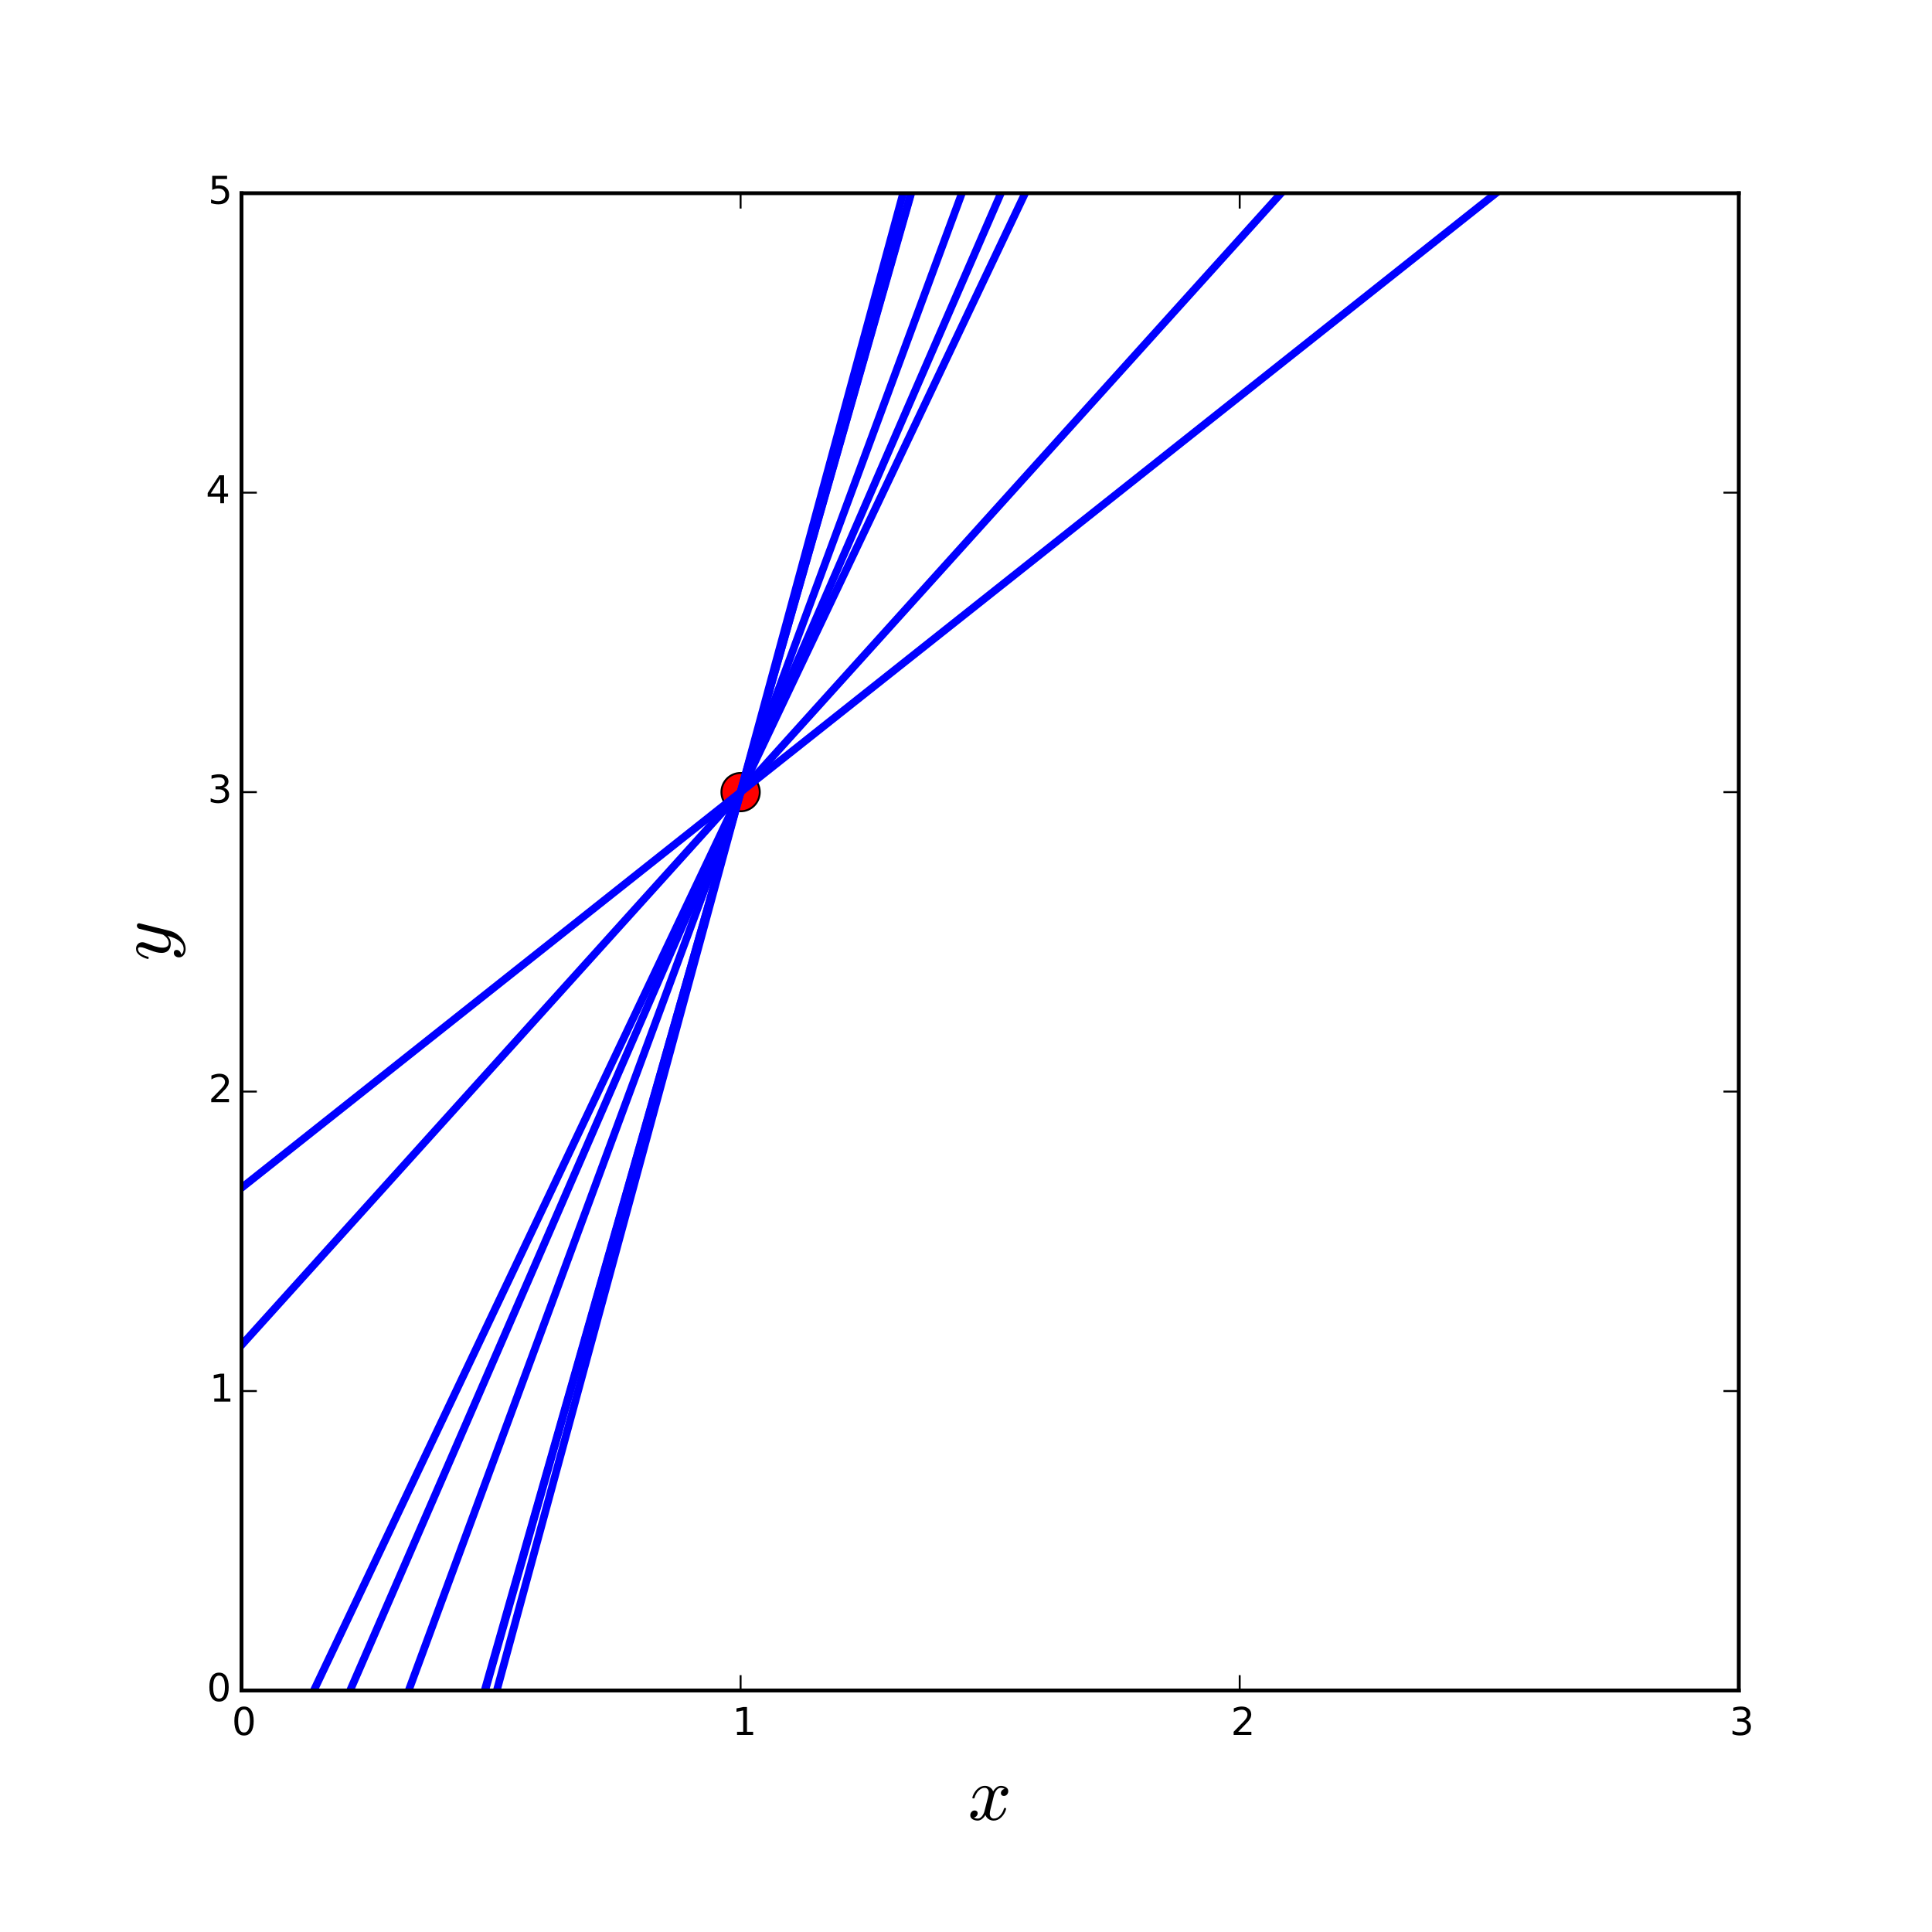
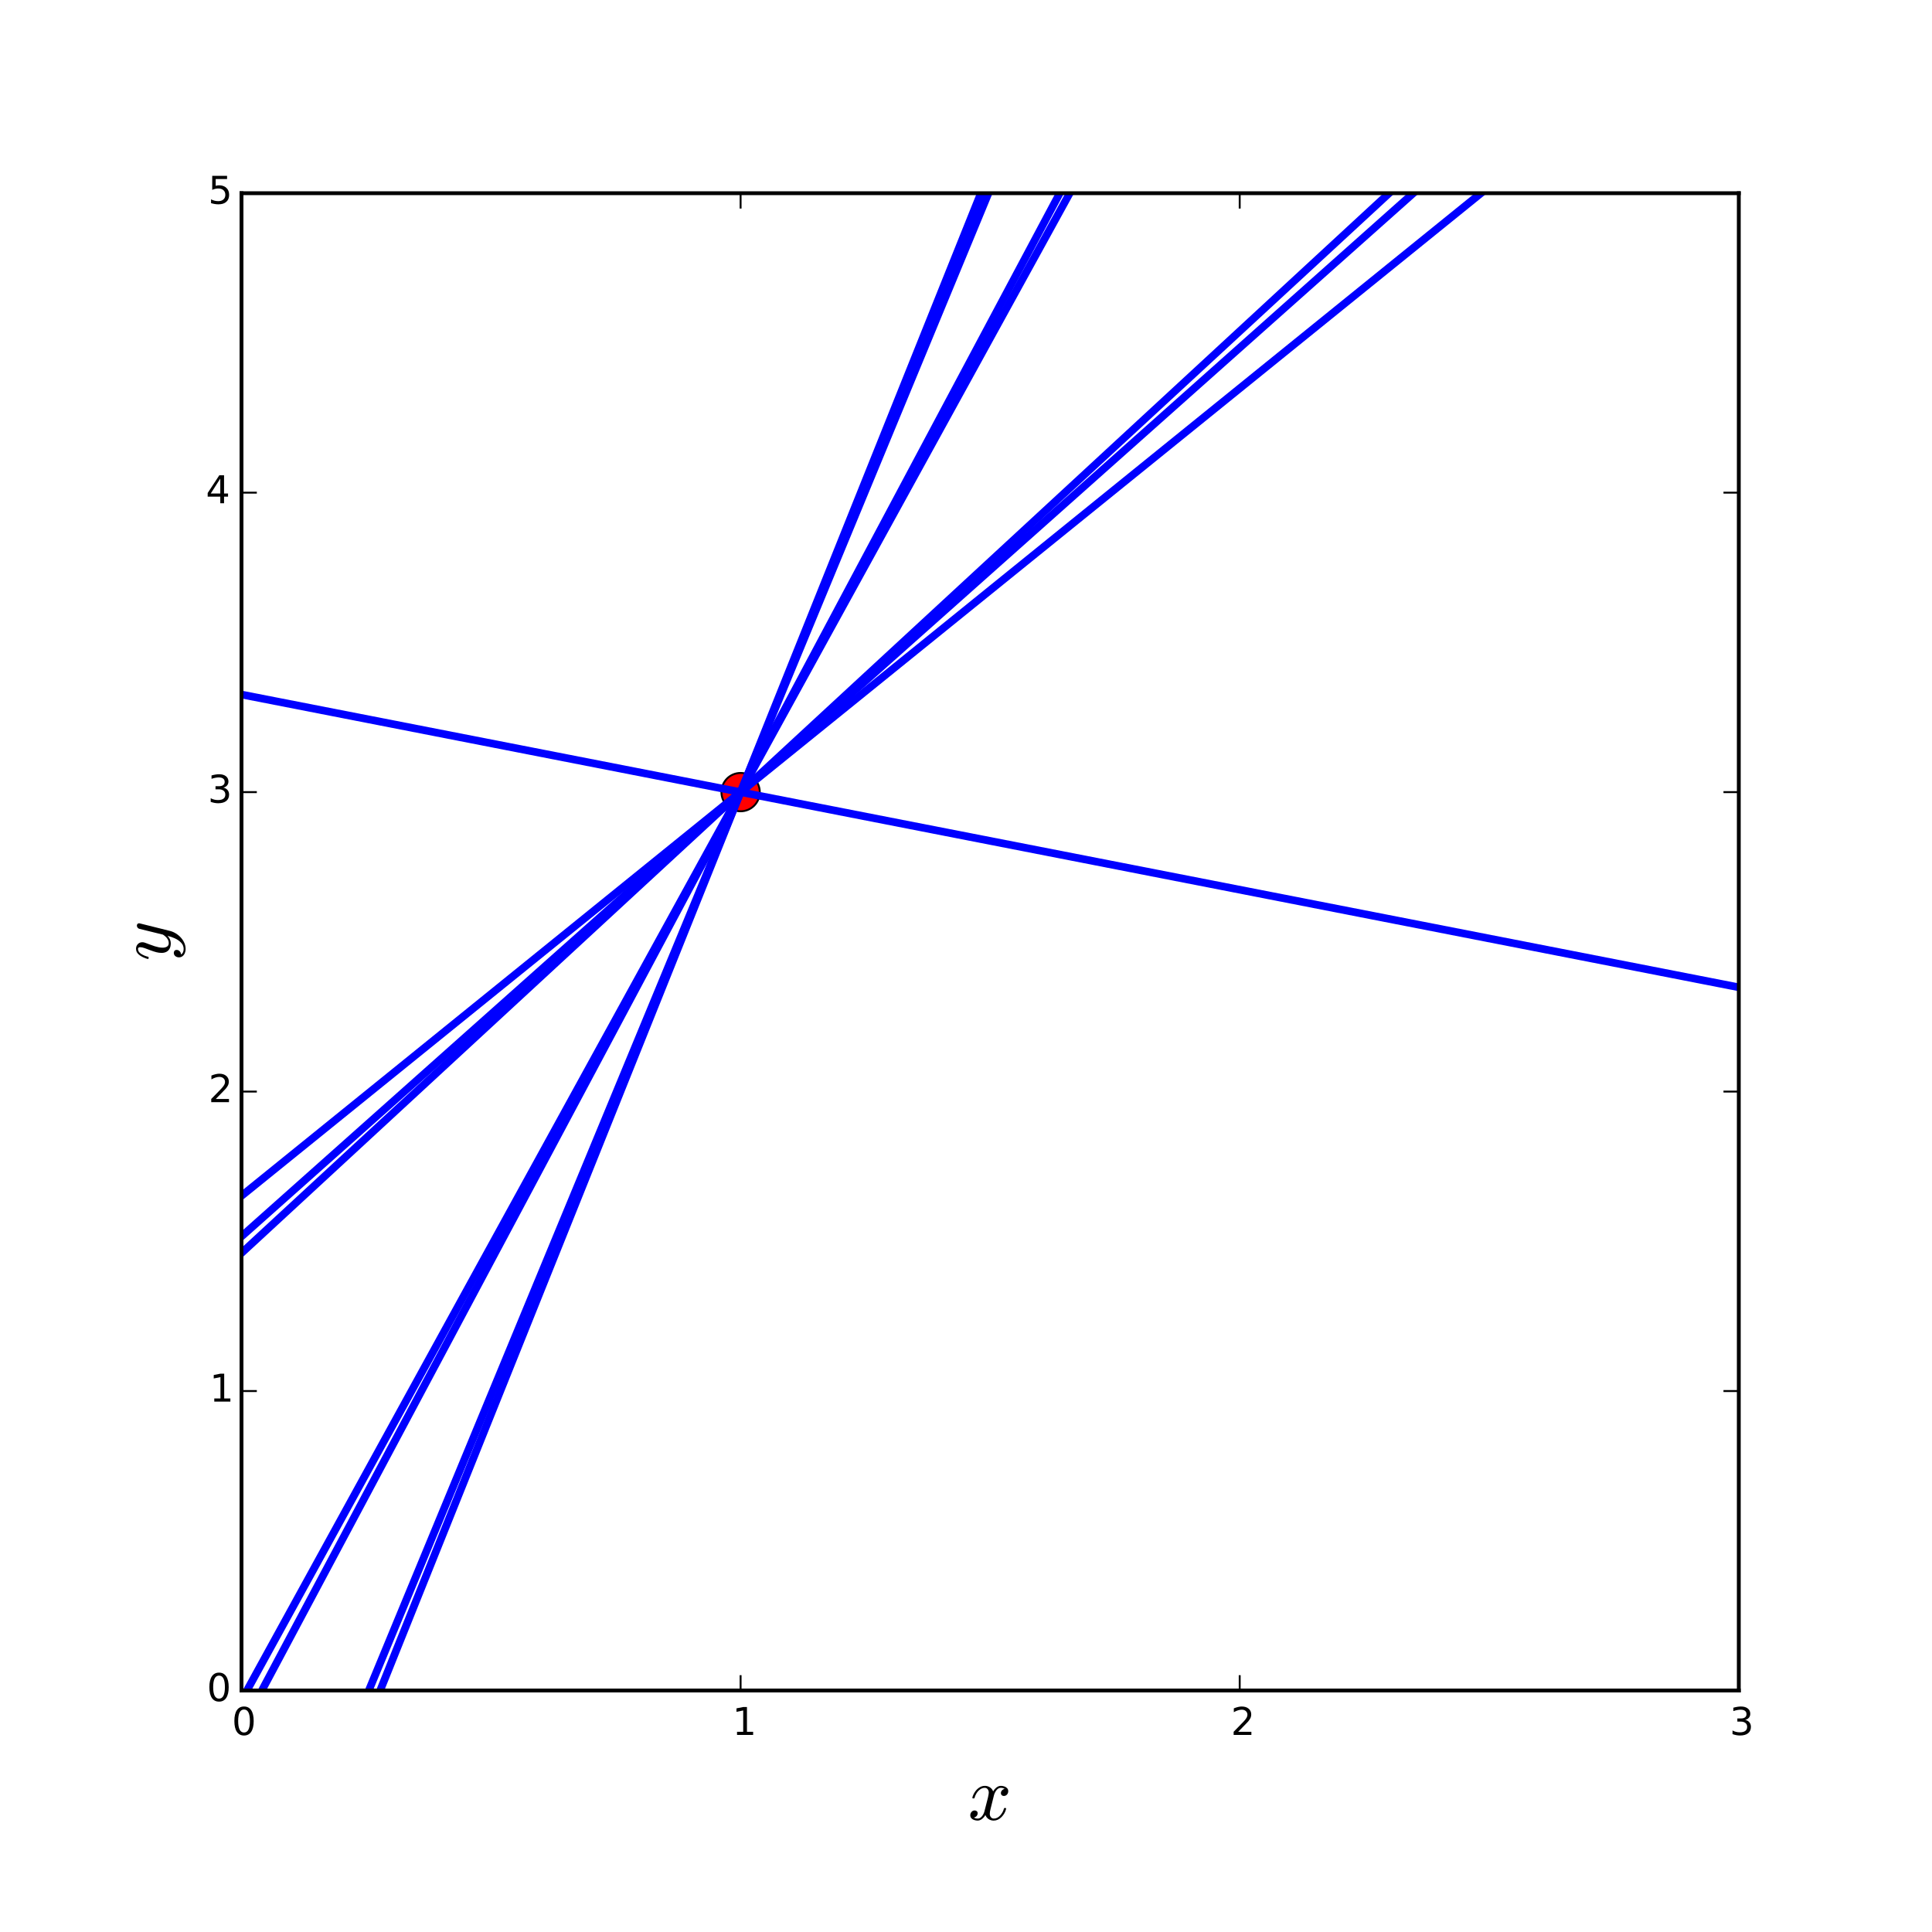
<svg xmlns="http://www.w3.org/2000/svg" xmlns:xlink="http://www.w3.org/1999/xlink" height="504pt" version="1.1" viewBox="0 0 504 504" width="504pt">
  <defs>
    <style type="text/css">
*{stroke-linecap:butt;stroke-linejoin:round;}
  </style>
  </defs>
  <g id="figure_1">
    <g id="patch_1">
      <path d=" M0 504 L504 504 L504 0 L0 0 z " style="fill:#ffffff;" />
    </g>
    <g id="axes_1">
      <g id="patch_2">
        <path d=" M63 441 L453.6 441 L453.6 50.4 L63 50.4 z " style="fill:#ffffff;" />
      </g>
      <g id="line2d_1">
        <defs>
          <path d=" M0 5 C1.326 5 2.598 4.473 3.536 3.536 C4.473 2.598 5 1.326 5 0 C5 -1.326 4.473 -2.598 3.536 -3.536 C2.598 -4.473 1.326 -5 0 -5 C-1.326 -5 -2.598 -4.473 -3.536 -3.536 C-4.473 -2.598 -5 -1.326 -5 0 C-5 1.326 -4.473 2.598 -3.536 3.536 C-2.598 4.473 -1.326 5 0 5 z " id="m8056b39326" style="stroke:#000000;stroke-width:0.5;" />
        </defs>
        <g clip-path="url(#p41d7ee9abc)">
          <use style="fill:#ff0000;stroke:#000000;stroke-width:0.5;" x="193.2" xlink:href="#m8056b39326" y="206.64" />
        </g>
      </g>
      <g id="line2d_2">
-         <path clip-path="url(#p41d7ee9abc)" d=" M63 686.413 M112.232 505 L249.549 -1" style="fill:none;stroke:#0000ff;stroke-linecap:square;stroke-width:2;" />
+         <path clip-path="url(#p41d7ee9abc)" d=" M63 443.589 L307.295 -1" style="fill:none;stroke:#0000ff;stroke-linecap:square;stroke-width:2;" />
      </g>
      <g id="line2d_3">
-         <path clip-path="url(#p41d7ee9abc)" d=" M63 663.592 M108.188 505 L252.363 -1" style="fill:none;stroke:#0000ff;stroke-linecap:square;stroke-width:2;" />
+         <path clip-path="url(#p41d7ee9abc)" d=" M63 181.181 L453.6 257.558" style="fill:none;stroke:#0000ff;stroke-linecap:square;stroke-width:2;" />
      </g>
      <g id="line2d_4">
-         <path clip-path="url(#p41d7ee9abc)" d=" M63 309.882 L453.6 0.156" style="fill:none;stroke:#0000ff;stroke-linecap:square;stroke-width:2;" />
+         <path clip-path="url(#p41d7ee9abc)" d=" M63 531.155 M73.494 505 L276.508 -1" style="fill:none;stroke:#0000ff;stroke-linecap:square;stroke-width:2;" />
      </g>
      <g id="line2d_5">
-         <path clip-path="url(#p41d7ee9abc)" d=" M63 664.639 M108.382 505 L252.228 -1" style="fill:none;stroke:#0000ff;stroke-linecap:square;stroke-width:2;" />
+         <path clip-path="url(#p41d7ee9abc)" d=" M63 322.559 L426.422 -1" style="fill:none;stroke:#0000ff;stroke-linecap:square;stroke-width:2;" />
      </g>
      <g id="line2d_6">
-         <path clip-path="url(#p41d7ee9abc)" d=" M63 480.715 L291.84 -1" style="fill:none;stroke:#0000ff;stroke-linecap:square;stroke-width:2;" />
+         <path clip-path="url(#p41d7ee9abc)" d=" M63 521.241 M69.721 505 L279.133 -1" style="fill:none;stroke:#0000ff;stroke-linecap:square;stroke-width:2;" />
      </g>
      <g id="line2d_7">
-         <path clip-path="url(#p41d7ee9abc)" d=" M63 559.02 M82.96 505 L269.92 -1" style="fill:none;stroke:#0000ff;stroke-linecap:square;stroke-width:2;" />
+         <path clip-path="url(#p41d7ee9abc)" d=" M63 450.966 L303.85 -1" style="fill:none;stroke:#0000ff;stroke-linecap:square;stroke-width:2;" />
      </g>
      <g id="line2d_8">
-         <path clip-path="url(#p41d7ee9abc)" d=" M63 350.911 L380.588 -1" style="fill:none;stroke:#0000ff;stroke-linecap:square;stroke-width:2;" />
+         <path clip-path="url(#p41d7ee9abc)" d=" M63 311.967 L449.873 -1" style="fill:none;stroke:#0000ff;stroke-linecap:square;stroke-width:2;" />
      </g>
      <g id="line2d_9">
-         <path clip-path="url(#p41d7ee9abc)" d=" M63 506.179 M63.512 505 L283.454 -1" style="fill:none;stroke:#0000ff;stroke-linecap:square;stroke-width:2;" />
+         <path clip-path="url(#p41d7ee9abc)" d=" M63 326.883 L418.034 -1" style="fill:none;stroke:#0000ff;stroke-linecap:square;stroke-width:2;" />
      </g>
      <g id="patch_3">
-         <path d=" M63 441 L453.6 441" style="fill:none;stroke:#000000;stroke-linecap:square;stroke-linejoin:miter;" />
+         <path d=" M63 441 L63 50.4" style="fill:none;stroke:#000000;stroke-linecap:square;stroke-linejoin:miter;" />
      </g>
      <g id="patch_4">
        <path d=" M453.6 441 L453.6 50.4" style="fill:none;stroke:#000000;stroke-linecap:square;stroke-linejoin:miter;" />
      </g>
      <g id="patch_5">
+         <path d=" M63 441 L453.6 441" style="fill:none;stroke:#000000;stroke-linecap:square;stroke-linejoin:miter;" />
+       </g>
+       <g id="patch_6">
        <path d=" M63 50.4 L453.6 50.4" style="fill:none;stroke:#000000;stroke-linecap:square;stroke-linejoin:miter;" />
-       </g>
-       <g id="patch_6">
-         <path d=" M63 441 L63 50.4" style="fill:none;stroke:#000000;stroke-linecap:square;stroke-linejoin:miter;" />
      </g>
      <g id="matplotlib.axis_1">
        <g id="xtick_1">
          <g id="line2d_10">
            <defs>
              <path d=" M0 0 L0 -4" id="mc7db9fdffb" style="stroke:#000000;stroke-width:0.5;" />
            </defs>
            <g>
              <use style="stroke:#000000;stroke-width:0.5;" x="63.0" xlink:href="#mc7db9fdffb" y="441.0" />
            </g>
          </g>
          <g id="line2d_11">
            <defs>
              <path d=" M0 0 L0 4" id="m5a7d422ac3" style="stroke:#000000;stroke-width:0.5;" />
            </defs>
            <g>
              <use style="stroke:#000000;stroke-width:0.5;" x="63.0" xlink:href="#m5a7d422ac3" y="50.4" />
            </g>
          </g>
          <g id="text_1">
            <defs>
              <path d=" M31.781 66.406 Q24.172 66.406 20.328 58.906 Q16.5 51.422 16.5 36.375 Q16.5 21.391 20.328 13.891 Q24.172 6.391 31.781 6.391 Q39.453 6.391 43.281 13.891 Q47.125 21.391 47.125 36.375 Q47.125 51.422 43.281 58.906 Q39.453 66.406 31.781 66.406 M31.781 74.219 Q44.047 74.219 50.516 64.516 Q56.984 54.828 56.984 36.375 Q56.984 17.969 50.516 8.266 Q44.047 -1.422 31.781 -1.422 Q19.531 -1.422 13.062 8.266 Q6.594 17.969 6.594 36.375 Q6.594 54.828 13.062 64.516 Q19.531 74.219 31.781 74.219" id="BitstreamVeraSans-Roman-30" />
            </defs>
            <g transform="translate(60.48047 452.5984)scale(0.1 -0.1)">
              <use xlink:href="#BitstreamVeraSans-Roman-30" />
            </g>
          </g>
        </g>
        <g id="xtick_2">
          <g id="line2d_12">
            <g>
              <use style="stroke:#000000;stroke-width:0.5;" x="193.2" xlink:href="#mc7db9fdffb" y="441.0" />
            </g>
          </g>
          <g id="line2d_13">
            <g>
              <use style="stroke:#000000;stroke-width:0.5;" x="193.2" xlink:href="#m5a7d422ac3" y="50.4" />
            </g>
          </g>
          <g id="text_2">
            <defs>
              <path d=" M12.406 8.297 L28.516 8.297 L28.516 63.922 L10.984 60.406 L10.984 69.391 L28.422 72.906 L38.281 72.906 L38.281 8.297 L54.391 8.297 L54.391 0 L12.406 0 z " id="BitstreamVeraSans-Roman-31" />
            </defs>
            <g transform="translate(191.0297 452.5984)scale(0.1 -0.1)">
              <use xlink:href="#BitstreamVeraSans-Roman-31" />
            </g>
          </g>
        </g>
        <g id="xtick_3">
          <g id="line2d_14">
            <g>
              <use style="stroke:#000000;stroke-width:0.5;" x="323.4" xlink:href="#mc7db9fdffb" y="441.0" />
            </g>
          </g>
          <g id="line2d_15">
            <g>
              <use style="stroke:#000000;stroke-width:0.5;" x="323.4" xlink:href="#m5a7d422ac3" y="50.4" />
            </g>
          </g>
          <g id="text_3">
            <defs>
              <path d=" M19.188 8.297 L53.609 8.297 L53.609 0 L7.328 0 L7.328 8.297 Q12.938 14.109 22.625 23.891 Q32.328 33.688 34.812 36.531 Q39.547 41.844 41.422 45.531 Q43.312 49.219 43.312 52.781 Q43.312 58.594 39.234 62.25 Q35.156 65.922 28.609 65.922 Q23.969 65.922 18.812 64.312 Q13.672 62.703 7.812 59.422 L7.812 69.391 Q13.766 71.781 18.938 73 Q24.125 74.219 28.422 74.219 Q39.75 74.219 46.484 68.547 Q53.219 62.891 53.219 53.422 Q53.219 48.922 51.531 44.891 Q49.859 40.875 45.406 35.406 Q44.188 33.984 37.641 27.219 Q31.109 20.453 19.188 8.297" id="BitstreamVeraSans-Roman-32" />
            </defs>
            <g transform="translate(321.0859 452.5984)scale(0.1 -0.1)">
              <use xlink:href="#BitstreamVeraSans-Roman-32" />
            </g>
          </g>
        </g>
        <g id="xtick_4">
          <g id="line2d_16">
            <g>
              <use style="stroke:#000000;stroke-width:0.5;" x="453.6" xlink:href="#mc7db9fdffb" y="441.0" />
            </g>
          </g>
          <g id="line2d_17">
            <g>
              <use style="stroke:#000000;stroke-width:0.5;" x="453.6" xlink:href="#m5a7d422ac3" y="50.4" />
            </g>
          </g>
          <g id="text_4">
            <defs>
              <path d=" M40.578 39.312 Q47.656 37.797 51.625 33 Q55.609 28.219 55.609 21.188 Q55.609 10.406 48.188 4.484 Q40.766 -1.422 27.094 -1.422 Q22.516 -1.422 17.656 -0.516 Q12.797 0.391 7.625 2.203 L7.625 11.719 Q11.719 9.328 16.594 8.109 Q21.484 6.891 26.812 6.891 Q36.078 6.891 40.938 10.547 Q45.797 14.203 45.797 21.188 Q45.797 27.641 41.281 31.266 Q36.766 34.906 28.719 34.906 L20.219 34.906 L20.219 43.016 L29.109 43.016 Q36.375 43.016 40.234 45.922 Q44.094 48.828 44.094 54.297 Q44.094 59.906 40.109 62.906 Q36.141 65.922 28.719 65.922 Q24.656 65.922 20.016 65.031 Q15.375 64.156 9.812 62.312 L9.812 71.094 Q15.438 72.656 20.344 73.438 Q25.25 74.219 29.594 74.219 Q40.828 74.219 47.359 69.109 Q53.906 64.016 53.906 55.328 Q53.906 49.266 50.438 45.094 Q46.969 40.922 40.578 39.312" id="BitstreamVeraSans-Roman-33" />
            </defs>
            <g transform="translate(451.2008 452.5984)scale(0.1 -0.1)">
              <use xlink:href="#BitstreamVeraSans-Roman-33" />
            </g>
          </g>
        </g>
        <g id="text_5">
          <defs>
            <path d=" M7.812 2.875 Q9.578 1.516 12.797 1.516 Q15.922 1.516 18.312 4.516 Q20.703 7.516 21.578 11.078 L26.125 28.812 Q27.203 33.641 27.203 35.406 Q27.203 37.891 25.812 39.75 Q24.422 41.609 21.922 41.609 Q18.75 41.609 15.969 39.625 Q13.188 37.641 11.281 34.594 Q9.375 31.547 8.594 28.422 Q8.406 27.781 7.812 27.781 L6.594 27.781 Q5.812 27.781 5.812 28.719 L5.812 29 Q6.781 32.719 9.125 36.25 Q11.469 39.797 14.859 41.984 Q18.266 44.188 22.125 44.188 Q25.781 44.188 28.734 42.234 Q31.688 40.281 32.906 36.922 Q34.625 39.984 37.281 42.078 Q39.938 44.188 43.109 44.188 Q45.266 44.188 47.5 43.422 Q49.75 42.672 51.172 41.109 Q52.594 39.547 52.594 37.203 Q52.594 34.672 50.953 32.828 Q49.312 31 46.781 31 Q45.172 31 44.094 32.031 Q43.016 33.062 43.016 34.625 Q43.016 36.719 44.453 38.297 Q45.906 39.891 47.906 40.188 Q46.094 41.609 42.922 41.609 Q39.703 41.609 37.328 38.625 Q34.969 35.641 33.984 31.984 L29.594 14.312 Q28.516 10.297 28.516 7.719 Q28.516 5.172 29.953 3.344 Q31.391 1.516 33.797 1.516 Q38.484 1.516 42.156 5.641 Q45.844 9.766 47.016 14.703 Q47.219 15.281 47.797 15.281 L49.031 15.281 Q49.422 15.281 49.656 15.016 Q49.906 14.75 49.906 14.406 Q49.906 14.312 49.812 14.109 Q48.391 8.156 43.844 3.516 Q39.312 -1.125 33.594 -1.125 Q29.938 -1.125 26.984 0.844 Q24.031 2.828 22.797 6.203 Q21.234 3.266 18.469 1.062 Q15.719 -1.125 12.594 -1.125 Q10.453 -1.125 8.172 -0.359 Q5.906 0.391 4.484 1.953 Q3.078 3.516 3.078 5.906 Q3.078 8.25 4.703 10.172 Q6.344 12.109 8.797 12.109 Q10.453 12.109 11.578 11.109 Q12.703 10.109 12.703 8.5 Q12.703 6.391 11.297 4.828 Q9.906 3.266 7.812 2.875" id="Cmmi10-78" />
          </defs>
          <g transform="translate(252.5 474.875)scale(0.2 -0.2)">
            <use transform="translate(0.0 0.8125)" xlink:href="#Cmmi10-78" />
          </g>
        </g>
      </g>
      <g id="matplotlib.axis_2">
        <g id="ytick_1">
          <g id="line2d_18">
            <defs>
              <path d=" M0 0 L4 0" id="md7965d1ba0" style="stroke:#000000;stroke-width:0.5;" />
            </defs>
            <g>
              <use style="stroke:#000000;stroke-width:0.5;" x="63.0" xlink:href="#md7965d1ba0" y="441.0" />
            </g>
          </g>
          <g id="line2d_19">
            <defs>
              <path d=" M0 0 L-4 0" id="md9a1c1a7cd" style="stroke:#000000;stroke-width:0.5;" />
            </defs>
            <g>
              <use style="stroke:#000000;stroke-width:0.5;" x="453.6" xlink:href="#md9a1c1a7cd" y="441.0" />
            </g>
          </g>
          <g id="text_6">
            <g transform="translate(53.96094 443.7594)scale(0.1 -0.1)">
              <use xlink:href="#BitstreamVeraSans-Roman-30" />
            </g>
          </g>
        </g>
        <g id="ytick_2">
          <g id="line2d_20">
            <g>
              <use style="stroke:#000000;stroke-width:0.5;" x="63.0" xlink:href="#md7965d1ba0" y="362.88" />
            </g>
          </g>
          <g id="line2d_21">
            <g>
              <use style="stroke:#000000;stroke-width:0.5;" x="453.6" xlink:href="#md9a1c1a7cd" y="362.88" />
            </g>
          </g>
          <g id="text_7">
            <g transform="translate(54.65937 365.6394)scale(0.1 -0.1)">
              <use xlink:href="#BitstreamVeraSans-Roman-31" />
            </g>
          </g>
        </g>
        <g id="ytick_3">
          <g id="line2d_22">
            <g>
              <use style="stroke:#000000;stroke-width:0.5;" x="63.0" xlink:href="#md7965d1ba0" y="284.76" />
            </g>
          </g>
          <g id="line2d_23">
            <g>
              <use style="stroke:#000000;stroke-width:0.5;" x="453.6" xlink:href="#md9a1c1a7cd" y="284.76" />
            </g>
          </g>
          <g id="text_8">
            <g transform="translate(54.37188 287.5194)scale(0.1 -0.1)">
              <use xlink:href="#BitstreamVeraSans-Roman-32" />
            </g>
          </g>
        </g>
        <g id="ytick_4">
          <g id="line2d_24">
            <g>
              <use style="stroke:#000000;stroke-width:0.5;" x="63.0" xlink:href="#md7965d1ba0" y="206.64" />
            </g>
          </g>
          <g id="line2d_25">
            <g>
              <use style="stroke:#000000;stroke-width:0.5;" x="453.6" xlink:href="#md9a1c1a7cd" y="206.64" />
            </g>
          </g>
          <g id="text_9">
            <g transform="translate(54.20156 209.3994)scale(0.1 -0.1)">
              <use xlink:href="#BitstreamVeraSans-Roman-33" />
            </g>
          </g>
        </g>
        <g id="ytick_5">
          <g id="line2d_26">
            <g>
              <use style="stroke:#000000;stroke-width:0.5;" x="63.0" xlink:href="#md7965d1ba0" y="128.52" />
            </g>
          </g>
          <g id="line2d_27">
            <g>
              <use style="stroke:#000000;stroke-width:0.5;" x="453.6" xlink:href="#md9a1c1a7cd" y="128.52" />
            </g>
          </g>
          <g id="text_10">
            <defs>
              <path d=" M37.797 64.312 L12.891 25.391 L37.797 25.391 z  M35.203 72.906 L47.609 72.906 L47.609 25.391 L58.016 25.391 L58.016 17.188 L47.609 17.188 L47.609 0 L37.797 0 L37.797 17.188 L4.891 17.188 L4.891 26.703 z " id="BitstreamVeraSans-Roman-34" />
            </defs>
            <g transform="translate(53.6875 131.2794)scale(0.1 -0.1)">
              <use xlink:href="#BitstreamVeraSans-Roman-34" />
            </g>
          </g>
        </g>
        <g id="ytick_6">
          <g id="line2d_28">
            <g>
              <use style="stroke:#000000;stroke-width:0.5;" x="63.0" xlink:href="#md7965d1ba0" y="50.4" />
            </g>
          </g>
          <g id="line2d_29">
            <g>
              <use style="stroke:#000000;stroke-width:0.5;" x="453.6" xlink:href="#md9a1c1a7cd" y="50.4" />
            </g>
          </g>
          <g id="text_11">
            <defs>
              <path d=" M10.797 72.906 L49.516 72.906 L49.516 64.594 L19.828 64.594 L19.828 46.734 Q21.969 47.469 24.109 47.828 Q26.266 48.188 28.422 48.188 Q40.625 48.188 47.75 41.5 Q54.891 34.812 54.891 23.391 Q54.891 11.625 47.562 5.094 Q40.234 -1.422 26.906 -1.422 Q22.312 -1.422 17.547 -0.641 Q12.797 0.141 7.719 1.703 L7.719 11.625 Q12.109 9.234 16.797 8.062 Q21.484 6.891 26.703 6.891 Q35.156 6.891 40.078 11.328 Q45.016 15.766 45.016 23.391 Q45.016 31 40.078 35.438 Q35.156 39.891 26.703 39.891 Q22.75 39.891 18.812 39.016 Q14.891 38.141 10.797 36.281 z " id="BitstreamVeraSans-Roman-35" />
            </defs>
            <g transform="translate(54.28281 53.15937)scale(0.1 -0.1)">
              <use xlink:href="#BitstreamVeraSans-Roman-35" />
            </g>
          </g>
        </g>
        <g id="text_12">
          <defs>
            <path d=" M8.406 -14.312 Q10.5 -17.922 15.719 -17.922 Q20.453 -17.922 23.922 -14.594 Q27.391 -11.281 29.516 -6.562 Q31.641 -1.859 32.812 3.078 Q28.375 -1.125 23.188 -1.125 Q19.234 -1.125 16.453 0.234 Q13.672 1.609 12.125 4.312 Q10.594 7.031 10.594 10.891 Q10.594 14.156 11.469 17.594 Q12.359 21.047 13.938 25.266 Q15.531 29.5 16.703 32.625 Q18.016 36.281 18.016 38.625 Q18.016 41.609 15.828 41.609 Q11.859 41.609 9.297 37.531 Q6.734 33.453 5.516 28.422 Q5.328 27.781 4.688 27.781 L3.516 27.781 Q2.688 27.781 2.688 28.719 L2.688 29 Q4.297 34.969 7.609 39.578 Q10.938 44.188 16.016 44.188 Q19.578 44.188 22.047 41.844 Q24.516 39.5 24.516 35.891 Q24.516 34.031 23.688 31.984 Q23.25 30.766 21.688 26.656 Q20.125 22.562 19.281 19.875 Q18.453 17.188 17.922 14.594 Q17.391 12.016 17.391 9.422 Q17.391 6.109 18.797 3.812 Q20.219 1.516 23.297 1.516 Q29.5 1.516 34.422 9.078 L42 39.891 Q42.328 41.219 43.547 42.156 Q44.781 43.109 46.188 43.109 Q47.406 43.109 48.312 42.328 Q49.219 41.547 49.219 40.281 Q49.219 39.703 49.125 39.5 L39.203 -0.297 Q37.891 -5.422 34.375 -10.109 Q30.859 -14.797 25.906 -17.656 Q20.953 -20.516 15.578 -20.516 Q12.984 -20.516 10.438 -19.5 Q7.906 -18.5 6.344 -16.5 Q4.781 -14.5 4.781 -11.812 Q4.781 -9.078 6.391 -7.078 Q8.016 -5.078 10.688 -5.078 Q12.312 -5.078 13.406 -6.078 Q14.5 -7.078 14.5 -8.688 Q14.5 -10.984 12.781 -12.688 Q11.078 -14.406 8.797 -14.406 Q8.688 -14.359 8.594 -14.328 Q8.5 -14.312 8.406 -14.312" id="Cmmi10-79" />
          </defs>
          <g transform="translate(44.4875 250.7)rotate(-90.0)scale(0.2 -0.2)">
            <use transform="translate(0.0 0.8125)" xlink:href="#Cmmi10-79" />
          </g>
        </g>
      </g>
    </g>
  </g>
  <defs>
    <clipPath id="p41d7ee9abc">
      <rect height="390.6" width="390.6" x="63.0" y="50.4" />
    </clipPath>
  </defs>
</svg>
